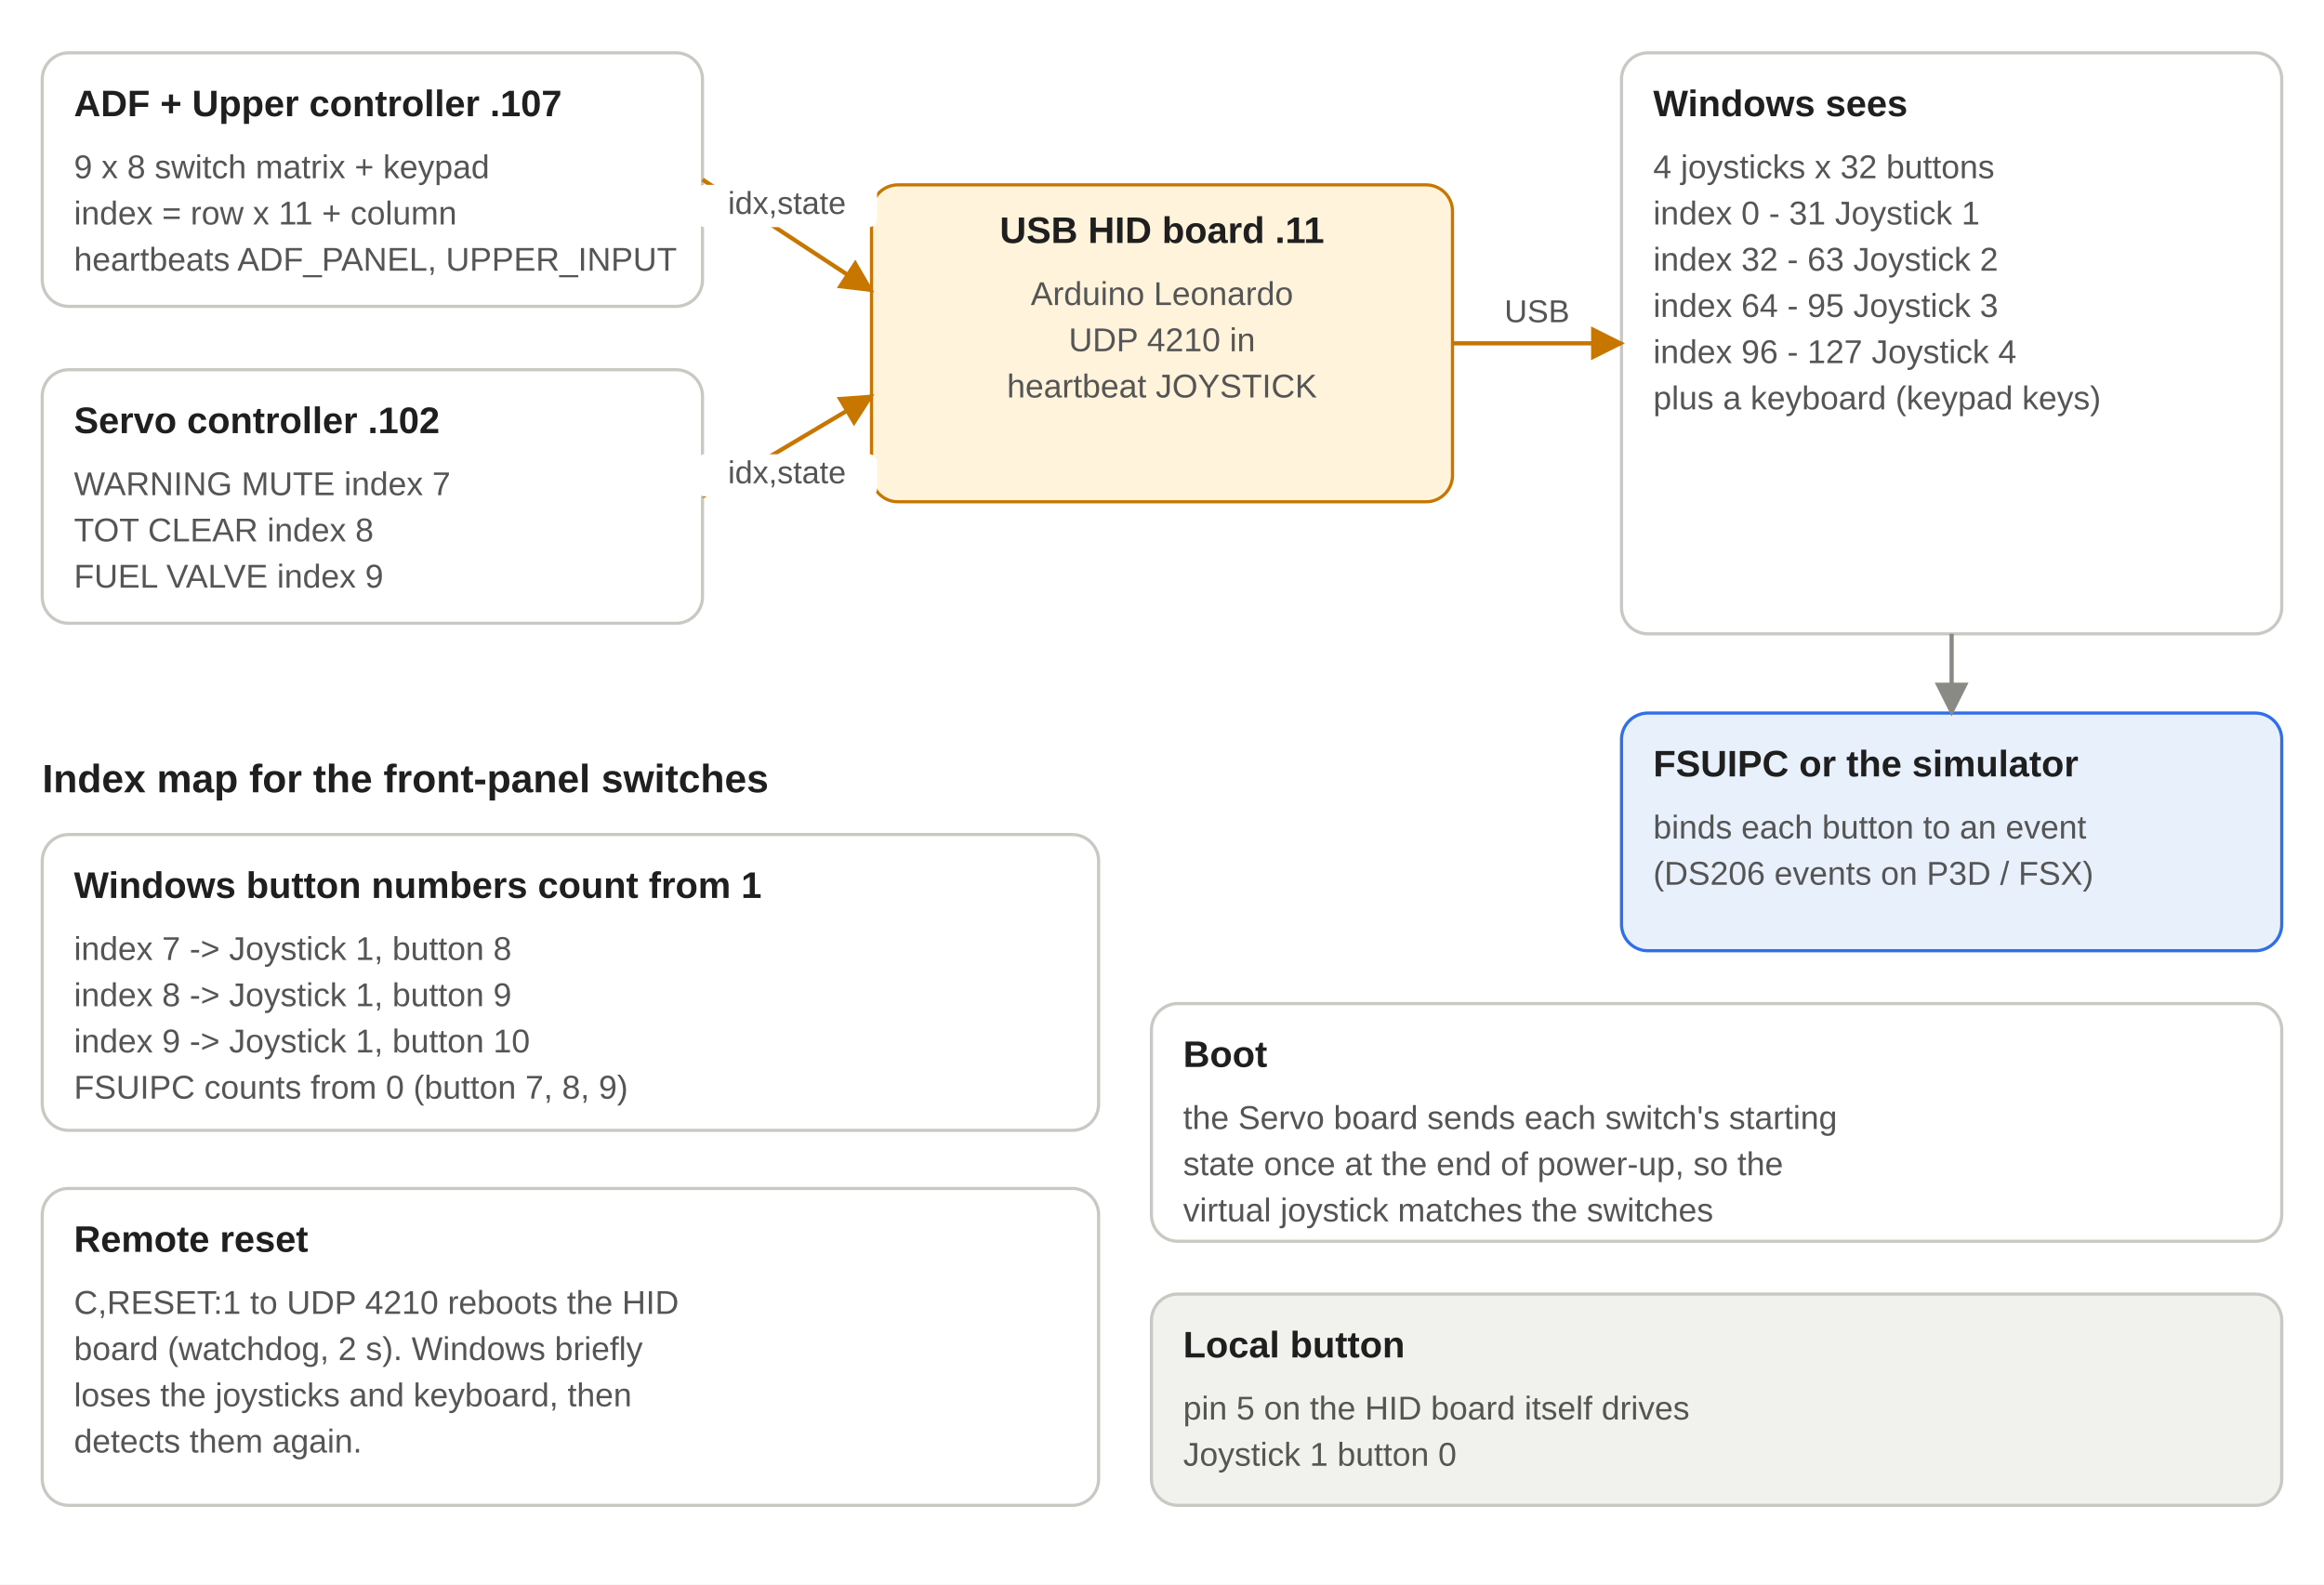
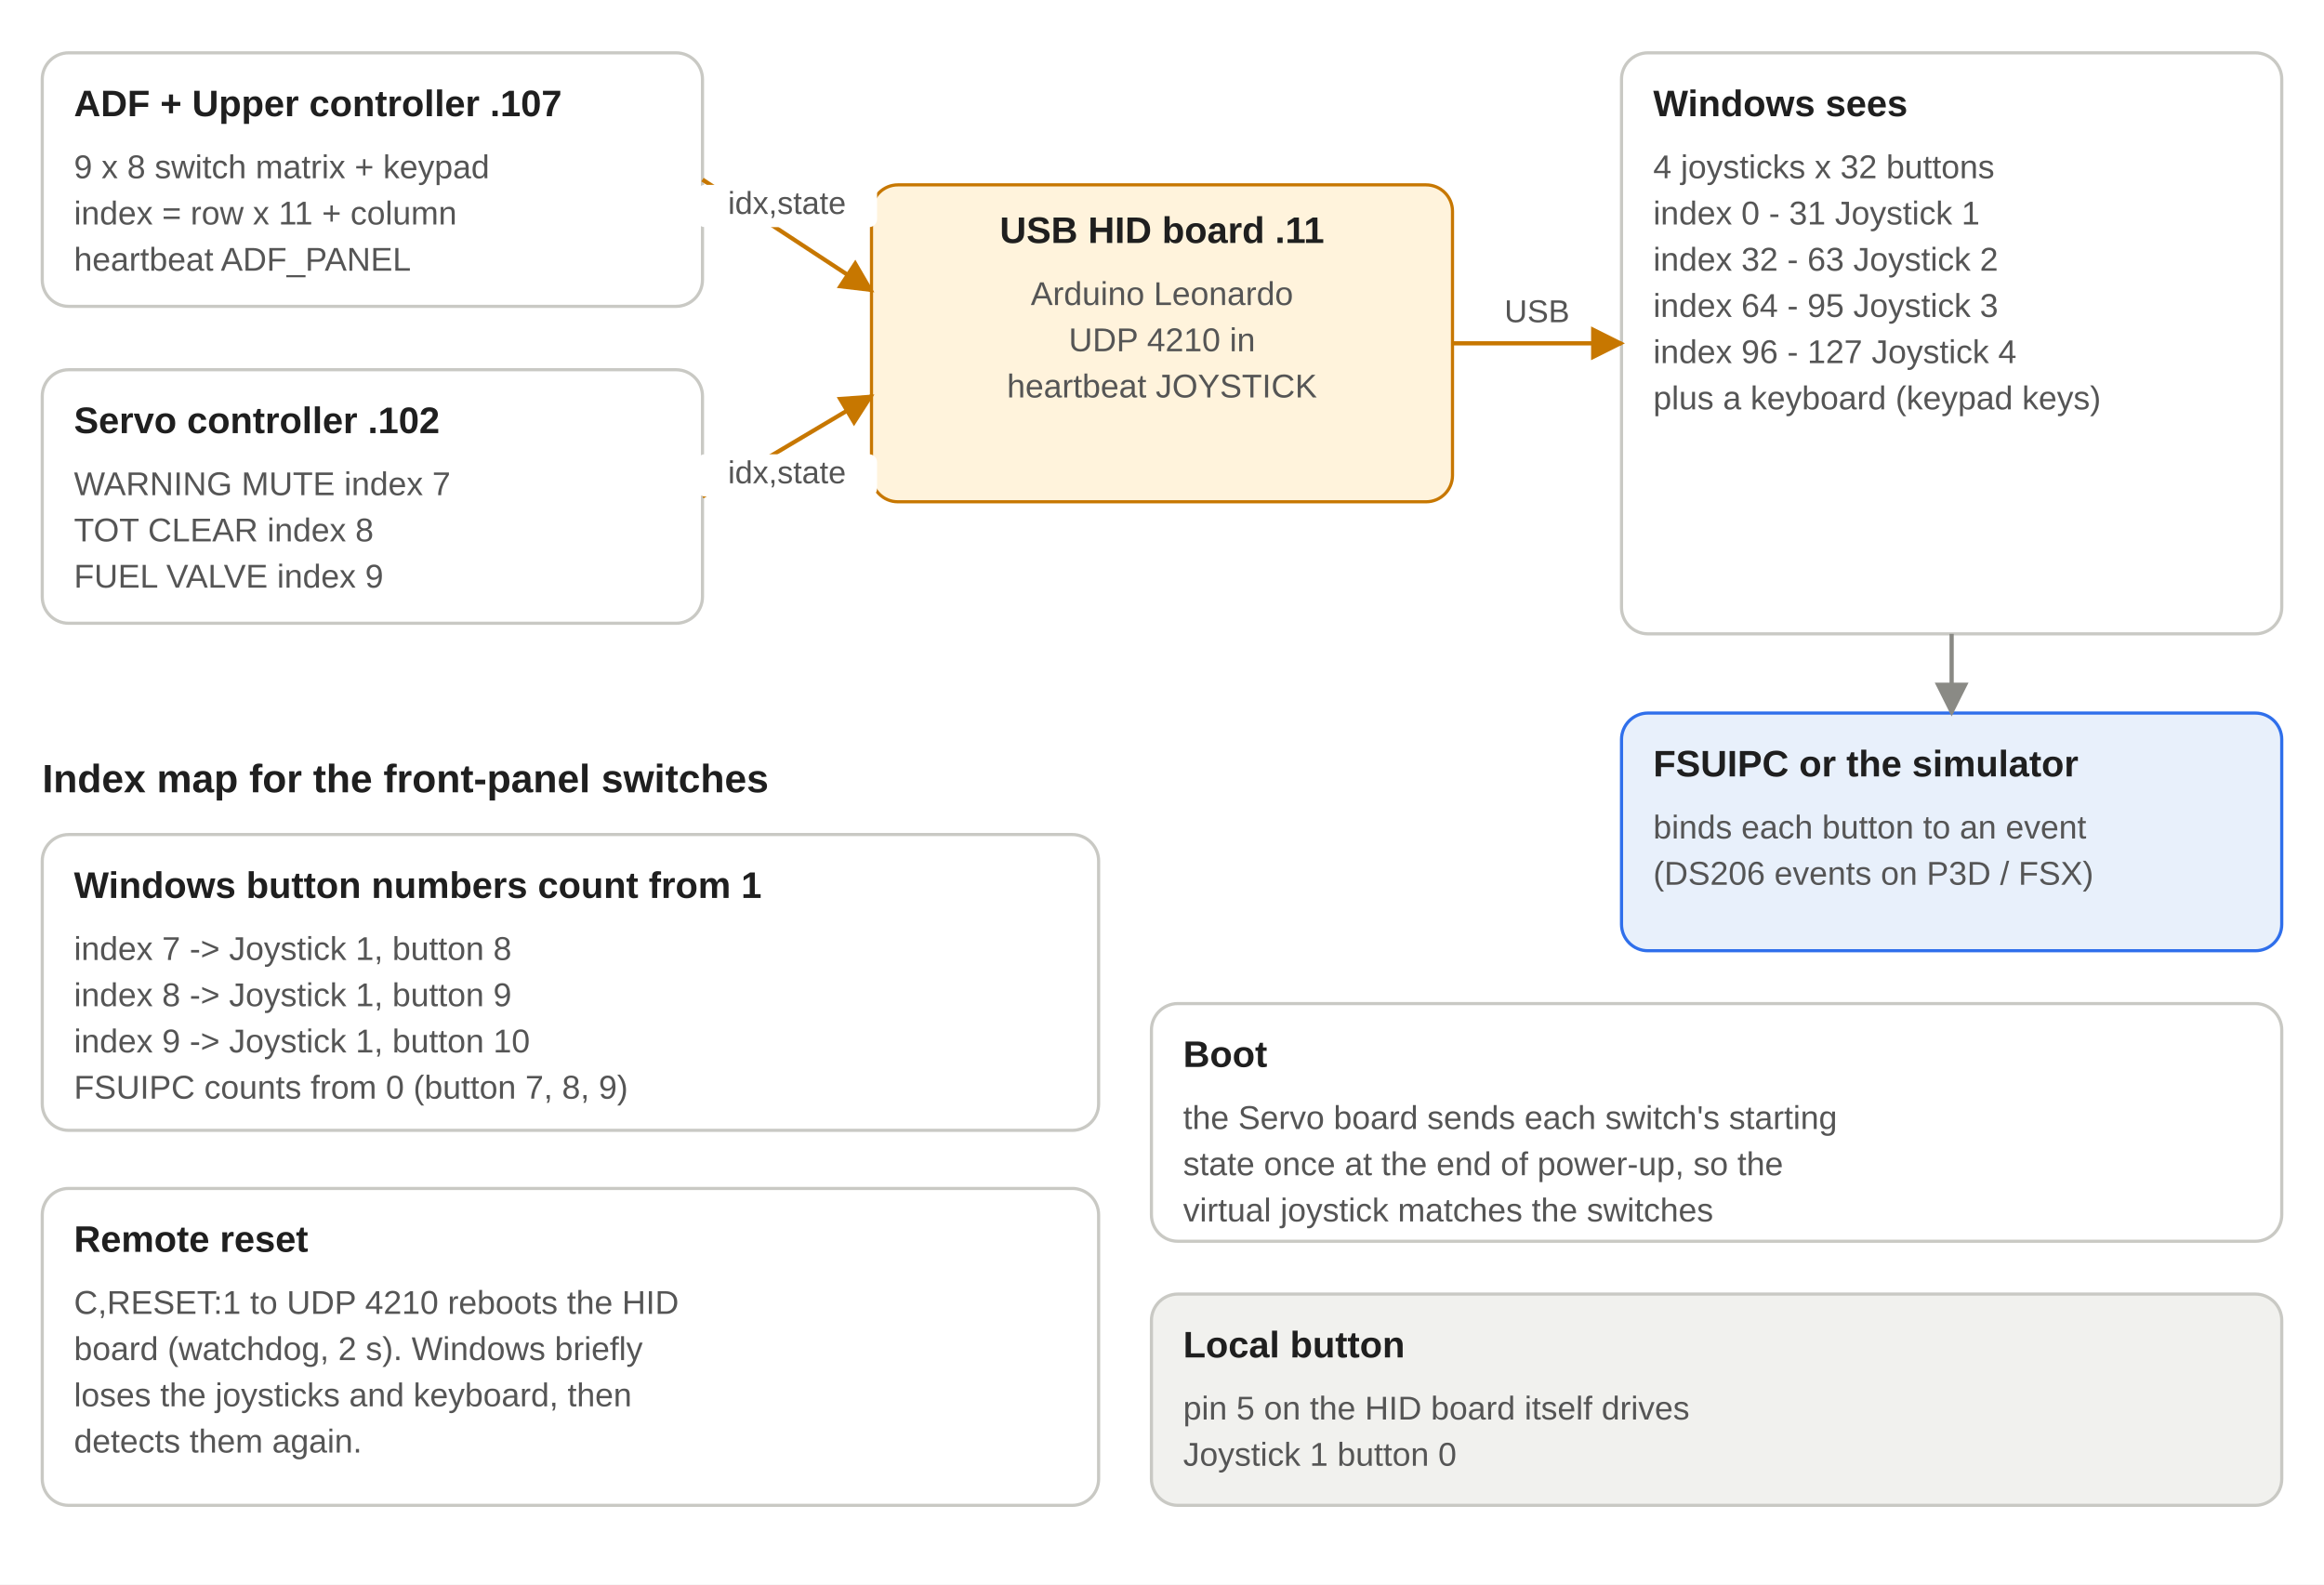
<svg xmlns="http://www.w3.org/2000/svg" width="880" height="600" viewBox="0 0 880 600">
  <rect width="880" height="600" fill="#FFFFFF" />
  <defs>
    <marker id="ahC77700" viewBox="0 0 10 10" refX="9" refY="5" markerWidth="8" markerHeight="8" orient="auto">
      <path d="M 0 0 L 10 5 L 0 10 z" fill="#C77700" />
    </marker>
    <marker id="ahsC77700" viewBox="0 0 10 10" refX="1" refY="5" markerWidth="8" markerHeight="8" orient="auto-start-reverse">
      <path d="M 0 0 L 10 5 L 0 10 z" fill="#C77700" />
    </marker>
    <marker id="ah8A8A85" viewBox="0 0 10 10" refX="9" refY="5" markerWidth="8" markerHeight="8" orient="auto">
      <path d="M 0 0 L 10 5 L 0 10 z" fill="#8A8A85" />
    </marker>
    <marker id="ahs8A8A85" viewBox="0 0 10 10" refX="1" refY="5" markerWidth="8" markerHeight="8" orient="auto-start-reverse">
      <path d="M 0 0 L 10 5 L 0 10 z" fill="#8A8A85" />
    </marker>
  </defs>
  <rect x="16.0" y="20.0" width="250.0" height="96.0" rx="10" ry="10" fill="#FFFFFF" stroke="#C9C9C4" stroke-width="1.2" />
  <text x="28.0" y="44.0" font-family="Liberation Sans, Arial, Helvetica, sans-serif" font-size="14" font-weight="700" fill="#1F1F1F" text-anchor="start">ADF + Upper controller  .107</text>
  <text x="28.0" y="67.5" font-family="Liberation Sans, Arial, Helvetica, sans-serif" font-size="12.5" font-weight="400" fill="#555555" text-anchor="start">9 x 8 switch matrix + keypad</text>
  <text x="28.0" y="85.0" font-family="Liberation Sans, Arial, Helvetica, sans-serif" font-size="12.5" font-weight="400" fill="#555555" text-anchor="start">index = row x 11 + column</text>
-   <text x="28.0" y="102.5" font-family="Liberation Sans, Arial, Helvetica, sans-serif" font-size="12.5" font-weight="400" fill="#555555" text-anchor="start">heartbeats ADF_PANEL, UPPER_INPUT</text>
+   <text x="28.0" y="102.5" font-family="Liberation Sans, Arial, Helvetica, sans-serif" font-size="12.5" font-weight="400" fill="#555555" text-anchor="start">heartbeat ADF_PANEL</text>
  <rect x="16.0" y="140.0" width="250.0" height="96.0" rx="10" ry="10" fill="#FFFFFF" stroke="#C9C9C4" stroke-width="1.2" />
  <text x="28.0" y="164.0" font-family="Liberation Sans, Arial, Helvetica, sans-serif" font-size="14" font-weight="700" fill="#1F1F1F" text-anchor="start">Servo controller  .102</text>
  <text x="28.0" y="187.5" font-family="Liberation Sans, Arial, Helvetica, sans-serif" font-size="12.5" font-weight="400" fill="#555555" text-anchor="start">WARNING MUTE  index 7</text>
  <text x="28.0" y="205.0" font-family="Liberation Sans, Arial, Helvetica, sans-serif" font-size="12.5" font-weight="400" fill="#555555" text-anchor="start">TOT CLEAR     index 8</text>
  <text x="28.0" y="222.5" font-family="Liberation Sans, Arial, Helvetica, sans-serif" font-size="12.5" font-weight="400" fill="#555555" text-anchor="start">FUEL VALVE    index 9</text>
  <rect x="330.0" y="70.0" width="220.0" height="120.0" rx="10" ry="10" fill="#FFF3DC" stroke="#C77700" stroke-width="1.2" />
  <text x="440.0" y="92.0" font-family="Liberation Sans, Arial, Helvetica, sans-serif" font-size="14" font-weight="700" fill="#1F1F1F" text-anchor="middle">USB HID board  .11</text>
  <text x="440.0" y="115.5" font-family="Liberation Sans, Arial, Helvetica, sans-serif" font-size="12.5" font-weight="400" fill="#555555" text-anchor="middle">Arduino Leonardo</text>
  <text x="440.0" y="133.0" font-family="Liberation Sans, Arial, Helvetica, sans-serif" font-size="12.5" font-weight="400" fill="#555555" text-anchor="middle">UDP 4210 in</text>
  <text x="440.0" y="150.5" font-family="Liberation Sans, Arial, Helvetica, sans-serif" font-size="12.5" font-weight="400" fill="#555555" text-anchor="middle">heartbeat JOYSTICK</text>
  <path d="M 266.0 68.0 L 330.0 110.0" fill="none" stroke="#C77700" stroke-width="1.6" marker-end="url(#ahC77700)" />
  <rect x="263.9" y="70.0" width="68.2" height="16.0" rx="3" ry="3" fill="#FFFFFF" stroke="#FFFFFF" stroke-width="0" />
  <text x="298.0" y="81.0" font-family="Liberation Sans, Arial, Helvetica, sans-serif" font-size="12" font-weight="400" fill="#555555" text-anchor="middle">idx,state</text>
  <path d="M 266.0 188.0 L 330.0 150.0" fill="none" stroke="#C77700" stroke-width="1.6" marker-end="url(#ahC77700)" />
  <rect x="263.9" y="172.0" width="68.2" height="16.0" rx="3" ry="3" fill="#FFFFFF" stroke="#FFFFFF" stroke-width="0" />
  <text x="298.0" y="183.0" font-family="Liberation Sans, Arial, Helvetica, sans-serif" font-size="12" font-weight="400" fill="#555555" text-anchor="middle">idx,state</text>
  <rect x="614.0" y="20.0" width="250.0" height="220.0" rx="10" ry="10" fill="#FFFFFF" stroke="#C9C9C4" stroke-width="1.2" />
  <text x="626.0" y="44.0" font-family="Liberation Sans, Arial, Helvetica, sans-serif" font-size="14" font-weight="700" fill="#1F1F1F" text-anchor="start">Windows sees</text>
  <text x="626.0" y="67.5" font-family="Liberation Sans, Arial, Helvetica, sans-serif" font-size="12.5" font-weight="400" fill="#555555" text-anchor="start">4 joysticks x 32 buttons</text>
  <text x="626.0" y="85.0" font-family="Liberation Sans, Arial, Helvetica, sans-serif" font-size="12.5" font-weight="400" fill="#555555" text-anchor="start">index 0 - 31    Joystick 1</text>
  <text x="626.0" y="102.5" font-family="Liberation Sans, Arial, Helvetica, sans-serif" font-size="12.5" font-weight="400" fill="#555555" text-anchor="start">index 32 - 63   Joystick 2</text>
  <text x="626.0" y="120.0" font-family="Liberation Sans, Arial, Helvetica, sans-serif" font-size="12.5" font-weight="400" fill="#555555" text-anchor="start">index 64 - 95   Joystick 3</text>
  <text x="626.0" y="137.5" font-family="Liberation Sans, Arial, Helvetica, sans-serif" font-size="12.5" font-weight="400" fill="#555555" text-anchor="start">index 96 - 127  Joystick 4</text>
  <text x="626.0" y="155.0" font-family="Liberation Sans, Arial, Helvetica, sans-serif" font-size="12.5" font-weight="400" fill="#555555" text-anchor="start">plus a keyboard (keypad keys)</text>
  <path d="M 550.0 130.0 L 614.0 130.0" fill="none" stroke="#C77700" stroke-width="1.6" marker-end="url(#ahC77700)" />
  <rect x="566.6" y="111.0" width="30.7" height="16.0" rx="3" ry="3" fill="#FFFFFF" stroke="#FFFFFF" stroke-width="0" />
  <text x="582.0" y="122.0" font-family="Liberation Sans, Arial, Helvetica, sans-serif" font-size="12" font-weight="400" fill="#555555" text-anchor="middle">USB</text>
  <rect x="614.0" y="270.0" width="250.0" height="90.0" rx="10" ry="10" fill="#E8F0FB" stroke="#2F6FEB" stroke-width="1.2" />
  <text x="626.0" y="294.0" font-family="Liberation Sans, Arial, Helvetica, sans-serif" font-size="14" font-weight="700" fill="#1F1F1F" text-anchor="start">FSUIPC or the simulator</text>
  <text x="626.0" y="317.5" font-family="Liberation Sans, Arial, Helvetica, sans-serif" font-size="12.5" font-weight="400" fill="#555555" text-anchor="start">binds each button to an event</text>
  <text x="626.0" y="335.0" font-family="Liberation Sans, Arial, Helvetica, sans-serif" font-size="12.5" font-weight="400" fill="#555555" text-anchor="start">(DS206 events on P3D / FSX)</text>
  <path d="M 739.0 240.0 L 739.0 270.0" fill="none" stroke="#8A8A85" stroke-width="1.6" marker-end="url(#ah8A8A85)" />
  <text x="16.0" y="300.0" font-family="Liberation Sans, Arial, Helvetica, sans-serif" font-size="15" font-weight="700" fill="#1F1F1F" text-anchor="start">Index map for the front-panel switches</text>
  <rect x="16.0" y="316.0" width="400.0" height="112.0" rx="10" ry="10" fill="#FFFFFF" stroke="#C9C9C4" stroke-width="1.2" />
  <text x="28.0" y="340.0" font-family="Liberation Sans, Arial, Helvetica, sans-serif" font-size="14" font-weight="700" fill="#1F1F1F" text-anchor="start">Windows button numbers count from 1</text>
  <text x="28.0" y="363.5" font-family="Liberation Sans, Arial, Helvetica, sans-serif" font-size="12.5" font-weight="400" fill="#555555" text-anchor="start">index 7  -&gt;  Joystick 1, button 8</text>
  <text x="28.0" y="381.0" font-family="Liberation Sans, Arial, Helvetica, sans-serif" font-size="12.5" font-weight="400" fill="#555555" text-anchor="start">index 8  -&gt;  Joystick 1, button 9</text>
  <text x="28.0" y="398.5" font-family="Liberation Sans, Arial, Helvetica, sans-serif" font-size="12.5" font-weight="400" fill="#555555" text-anchor="start">index 9  -&gt;  Joystick 1, button 10</text>
  <text x="28.0" y="416.0" font-family="Liberation Sans, Arial, Helvetica, sans-serif" font-size="12.5" font-weight="400" fill="#555555" text-anchor="start">FSUIPC counts from 0 (button 7, 8, 9)</text>
  <rect x="436.0" y="380.0" width="428.0" height="90.0" rx="10" ry="10" fill="#FFFFFF" stroke="#C9C9C4" stroke-width="1.2" />
  <text x="448.0" y="404.0" font-family="Liberation Sans, Arial, Helvetica, sans-serif" font-size="14" font-weight="700" fill="#1F1F1F" text-anchor="start">Boot</text>
  <text x="448.0" y="427.5" font-family="Liberation Sans, Arial, Helvetica, sans-serif" font-size="12.5" font-weight="400" fill="#555555" text-anchor="start">the Servo board sends each switch's starting</text>
  <text x="448.0" y="445.0" font-family="Liberation Sans, Arial, Helvetica, sans-serif" font-size="12.5" font-weight="400" fill="#555555" text-anchor="start">state once at the end of power-up, so the</text>
  <text x="448.0" y="462.5" font-family="Liberation Sans, Arial, Helvetica, sans-serif" font-size="12.5" font-weight="400" fill="#555555" text-anchor="start">virtual joystick matches the switches</text>
  <rect x="16.0" y="450.0" width="400.0" height="120.0" rx="10" ry="10" fill="#FFFFFF" stroke="#C9C9C4" stroke-width="1.2" />
  <text x="28.0" y="474.0" font-family="Liberation Sans, Arial, Helvetica, sans-serif" font-size="14" font-weight="700" fill="#1F1F1F" text-anchor="start">Remote reset</text>
  <text x="28.0" y="497.5" font-family="Liberation Sans, Arial, Helvetica, sans-serif" font-size="12.5" font-weight="400" fill="#555555" text-anchor="start">C,RESET:1 to UDP 4210 reboots the HID</text>
  <text x="28.0" y="515.0" font-family="Liberation Sans, Arial, Helvetica, sans-serif" font-size="12.5" font-weight="400" fill="#555555" text-anchor="start">board (watchdog, 2 s). Windows briefly</text>
  <text x="28.0" y="532.5" font-family="Liberation Sans, Arial, Helvetica, sans-serif" font-size="12.5" font-weight="400" fill="#555555" text-anchor="start">loses the joysticks and keyboard, then</text>
  <text x="28.0" y="550.0" font-family="Liberation Sans, Arial, Helvetica, sans-serif" font-size="12.5" font-weight="400" fill="#555555" text-anchor="start">detects them again.</text>
  <rect x="436.0" y="490.0" width="428.0" height="80.0" rx="10" ry="10" fill="#F1F1EE" stroke="#C9C9C4" stroke-width="1.2" />
  <text x="448.0" y="514.0" font-family="Liberation Sans, Arial, Helvetica, sans-serif" font-size="14" font-weight="700" fill="#1F1F1F" text-anchor="start">Local button</text>
  <text x="448.0" y="537.5" font-family="Liberation Sans, Arial, Helvetica, sans-serif" font-size="12.5" font-weight="400" fill="#555555" text-anchor="start">pin 5 on the HID board itself drives</text>
  <text x="448.0" y="555.0" font-family="Liberation Sans, Arial, Helvetica, sans-serif" font-size="12.5" font-weight="400" fill="#555555" text-anchor="start">Joystick 1 button 0</text>
</svg>
